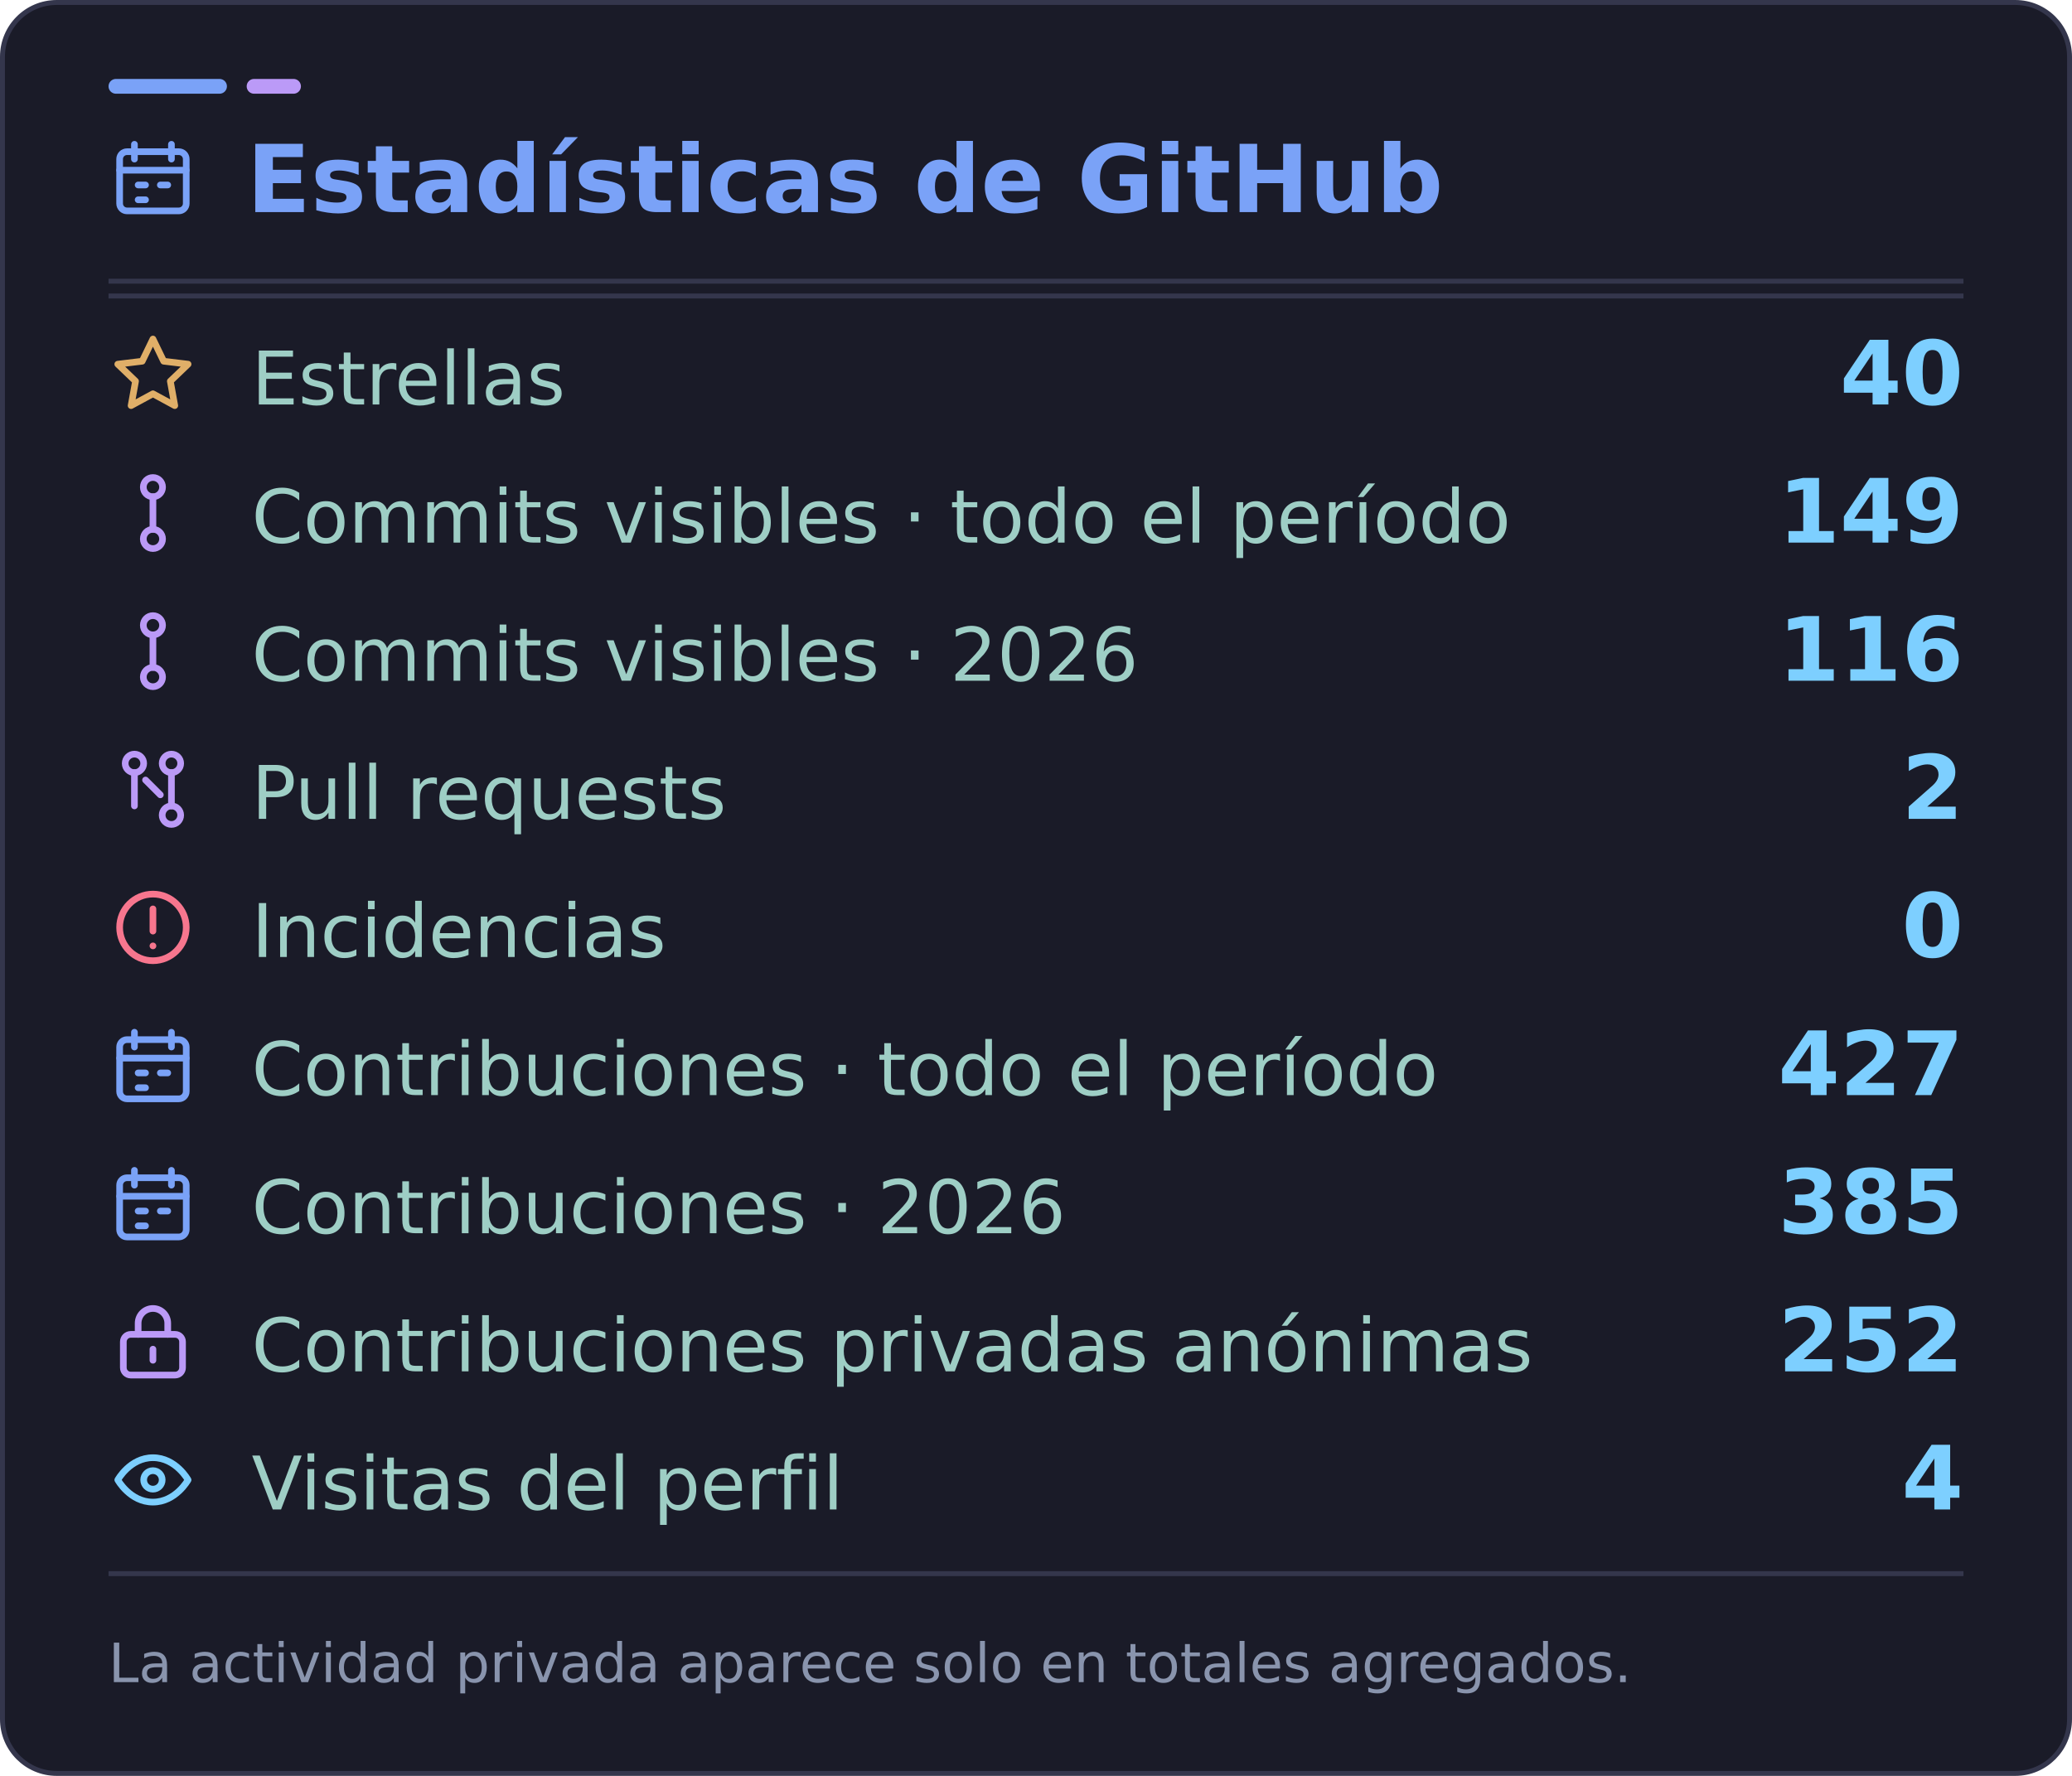
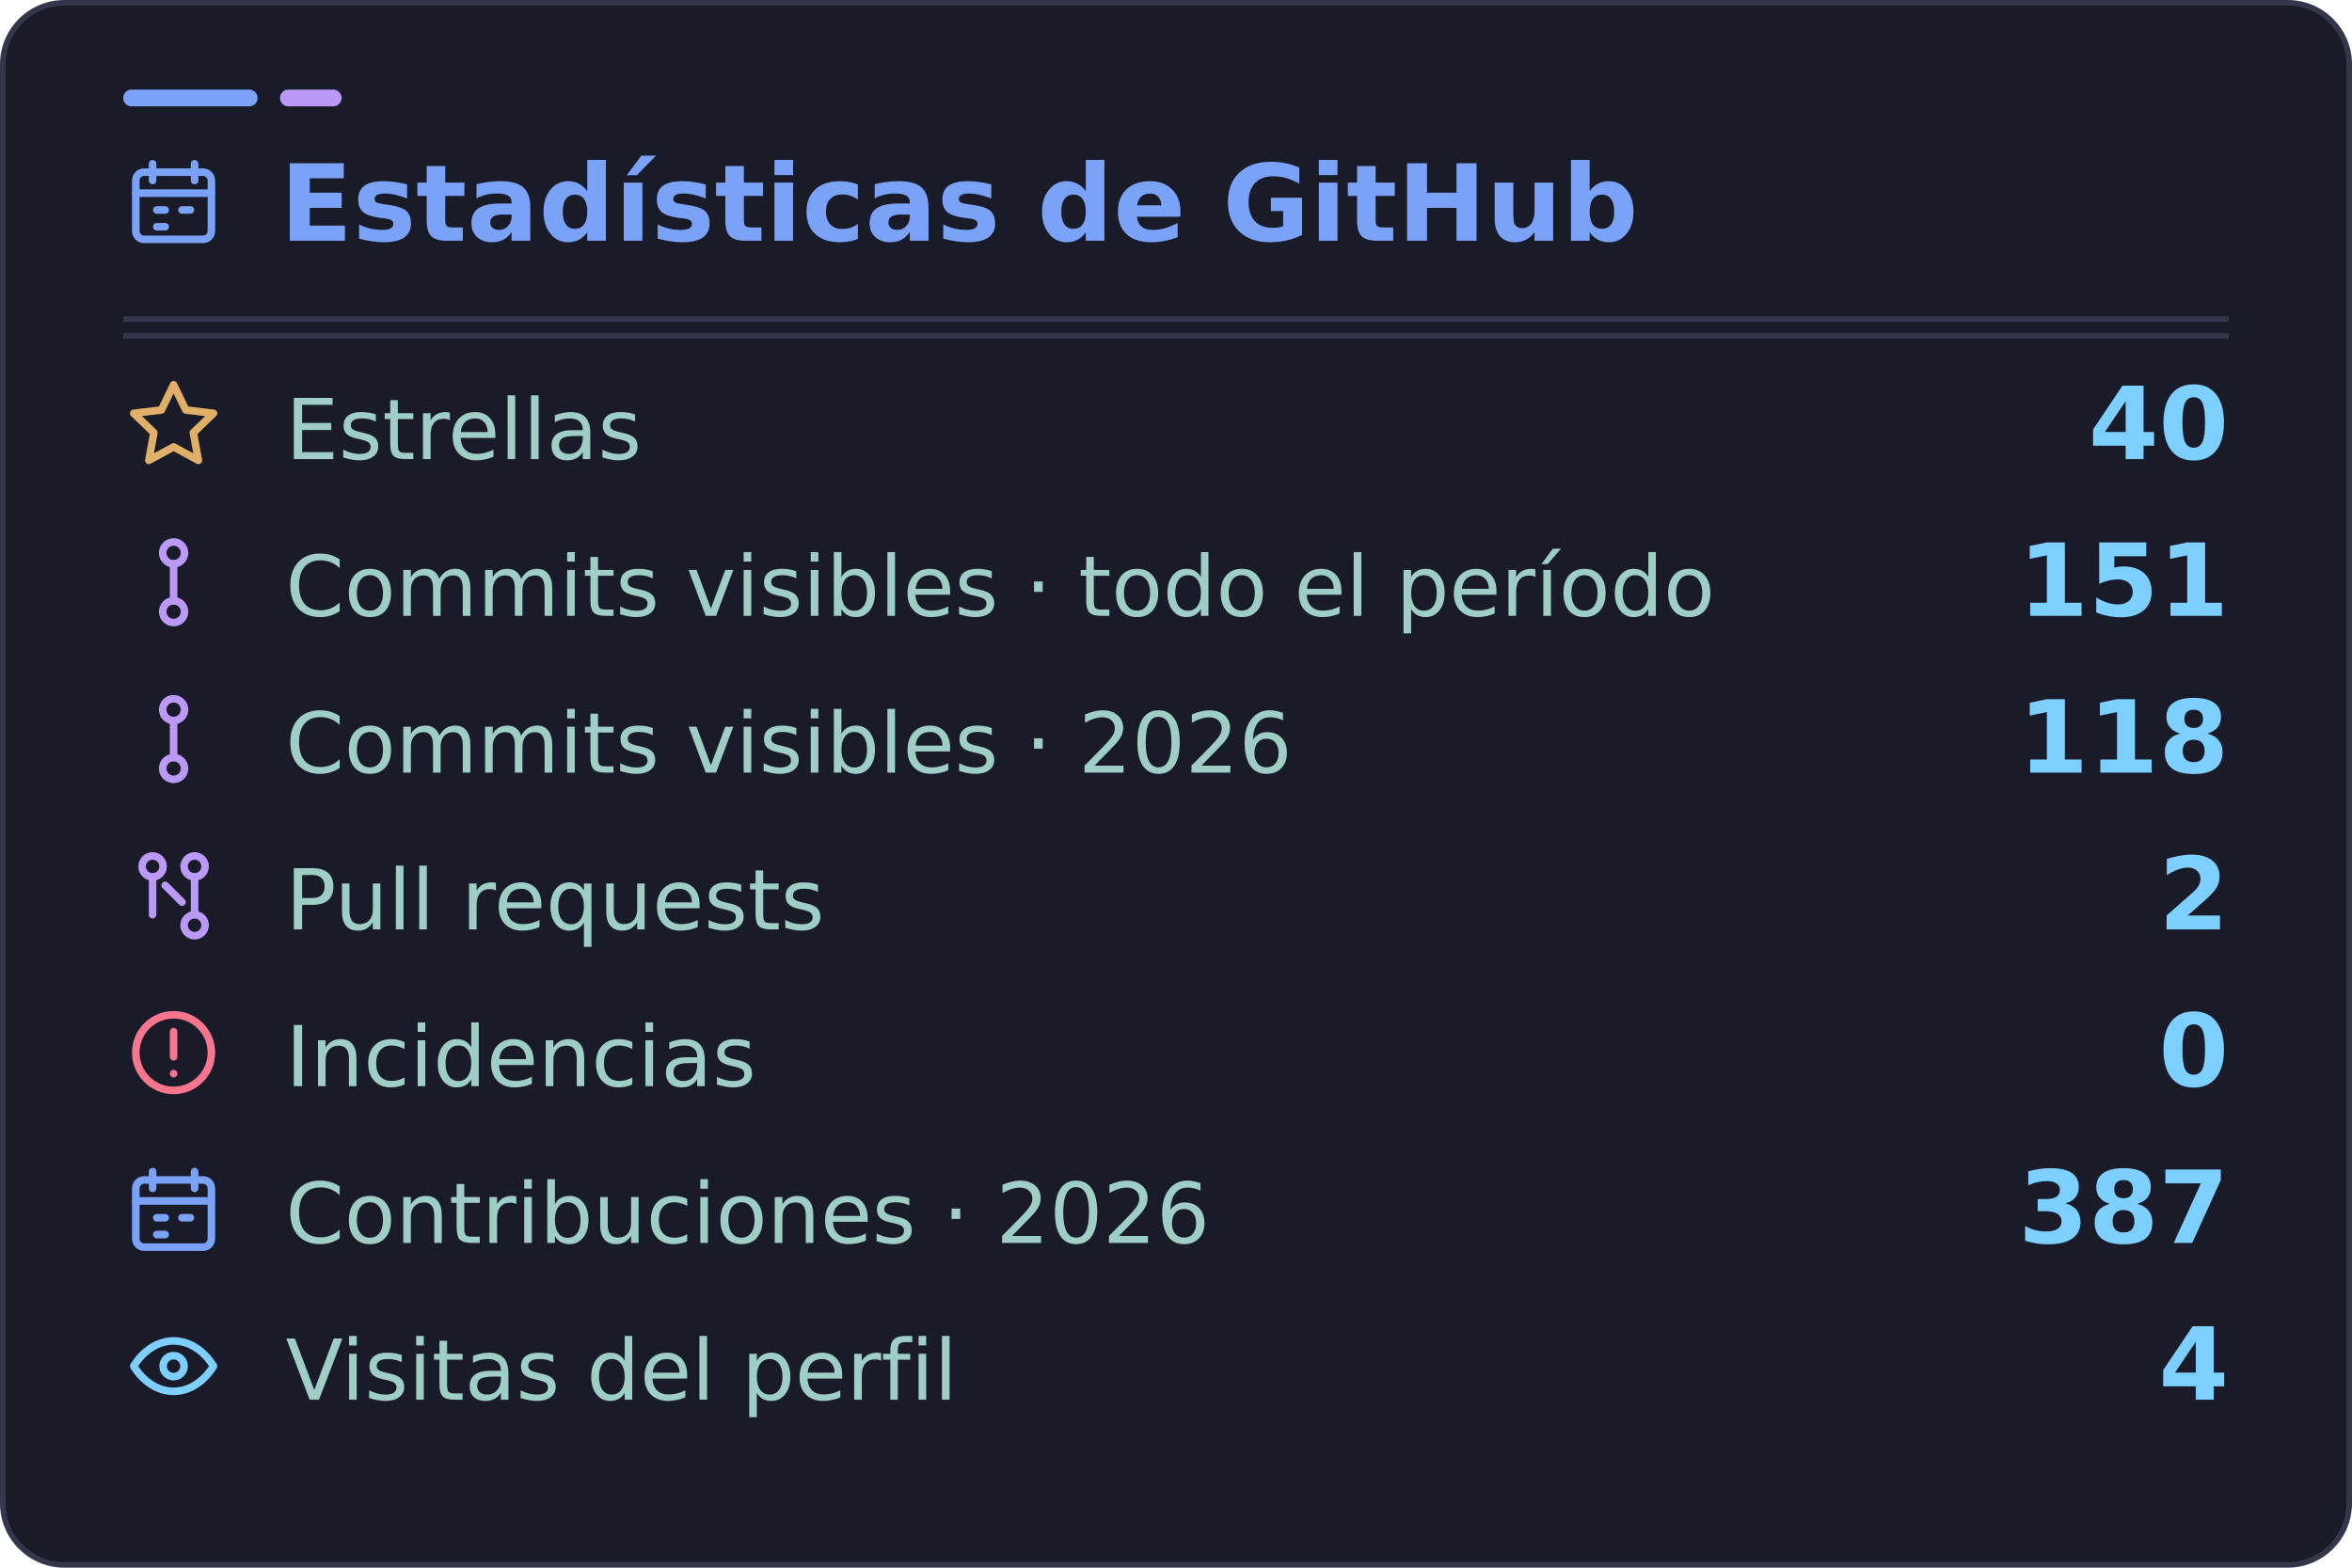
- <svg xmlns="http://www.w3.org/2000/svg" width="420" height="360" viewBox="0 0 420 360" role="img" aria-labelledby="title desc" data-visits="4">
-   <rect x="0.5" y="0.5" width="419" height="359" rx="11" fill="#1a1b28" stroke="#34364c" />
+ <svg xmlns="http://www.w3.org/2000/svg" width="420" height="280" viewBox="0 0 420 280" role="img" aria-labelledby="title desc" data-visits="4">
+   <rect x="0.5" y="0.5" width="419" height="279" rx="11" fill="#1a1b28" stroke="#34364c" />
  <rect x="22" y="16" width="24" height="3" rx="1.5" fill="#7aa2f7" />
  <rect x="50" y="16" width="11" height="3" rx="1.5" fill="#bb9af7" />
  <path d="M22 60H398" stroke="#34364c" />
  <g font-family="DejaVu Sans, Segoe UI, Arial, sans-serif">
    <svg x="22" y="27" width="18" height="18" viewBox="0 0 24 24" fill="none" stroke="#7aa2f7" stroke-width="1.8" stroke-linecap="round" stroke-linejoin="round" aria-hidden="true">
      <rect x="3" y="5" width="18" height="16" rx="2" />
      <path d="M7 3v4m10-4v4M3 10h18m-13 4h2m4 0h2m-8 4h2" />
    </svg>
    <text x="50" y="43" fill="#7aa2f7" font-size="19" font-weight="700">Estadísticas de GitHub</text>
    <path d="M22 57H398" stroke="#34364c" />
    <svg x="22" y="67" width="18" height="18" viewBox="0 0 24 24" fill="none" stroke="#e0af68" stroke-width="1.8" stroke-linecap="round" stroke-linejoin="round" aria-hidden="true">
      <path d="m12 2.3 2.9 6 6.6.8-4.8 4.6 1.2 6.6-5.9-3.2-5.9 3.2 1.2-6.6-4.8-4.6 6.6-.8 2.9-6Z" />
    </svg>
    <text x="51" y="82" fill="#9ecec5" font-size="15">Estrellas</text>
    <text x="398" y="82" text-anchor="end" fill="#7dcfff" font-size="18" font-weight="700">40</text>
    <svg x="22" y="95" width="18" height="18" viewBox="0 0 24 24" fill="none" stroke="#bb9af7" stroke-width="1.8" stroke-linecap="round" stroke-linejoin="round" aria-hidden="true">
      <circle cx="12" cy="5" r="2.6" />
      <circle cx="12" cy="19" r="2.6" />
      <path d="M12 7.6v8.8" />
    </svg>
    <text x="51" y="110" fill="#9ecec5" font-size="15">Commits visibles · todo el período</text>
-     <text x="398" y="110" text-anchor="end" fill="#7dcfff" font-size="18" font-weight="700">149</text>
+     <text x="398" y="110" text-anchor="end" fill="#7dcfff" font-size="18" font-weight="700">151</text>
    <svg x="22" y="123" width="18" height="18" viewBox="0 0 24 24" fill="none" stroke="#bb9af7" stroke-width="1.8" stroke-linecap="round" stroke-linejoin="round" aria-hidden="true">
      <circle cx="12" cy="5" r="2.6" />
      <circle cx="12" cy="19" r="2.6" />
      <path d="M12 7.6v8.8" />
    </svg>
    <text x="51" y="138" fill="#9ecec5" font-size="15">Commits visibles · 2026</text>
-     <text x="398" y="138" text-anchor="end" fill="#7dcfff" font-size="18" font-weight="700">116</text>
+     <text x="398" y="138" text-anchor="end" fill="#7dcfff" font-size="18" font-weight="700">118</text>
    <svg x="22" y="151" width="18" height="18" viewBox="0 0 24 24" fill="none" stroke="#bb9af7" stroke-width="1.8" stroke-linecap="round" stroke-linejoin="round" aria-hidden="true">
      <circle cx="7" cy="5" r="2.5" />
      <circle cx="17" cy="19" r="2.5" />
      <circle cx="17" cy="5" r="2.5" />
      <path d="M7 7.5v9m10-9v9m-7-7 4 4" />
    </svg>
    <text x="51" y="166" fill="#9ecec5" font-size="15">Pull requests</text>
    <text x="398" y="166" text-anchor="end" fill="#7dcfff" font-size="18" font-weight="700">2</text>
    <svg x="22" y="179" width="18" height="18" viewBox="0 0 24 24" fill="none" stroke="#f7768e" stroke-width="1.8" stroke-linecap="round" stroke-linejoin="round" aria-hidden="true">
      <circle cx="12" cy="12" r="9" />
      <path d="M12 7v6m0 4h.01" />
    </svg>
    <text x="51" y="194" fill="#9ecec5" font-size="15">Incidencias</text>
    <text x="398" y="194" text-anchor="end" fill="#7dcfff" font-size="18" font-weight="700">0</text>
    <svg x="22" y="207" width="18" height="18" viewBox="0 0 24 24" fill="none" stroke="#7aa2f7" stroke-width="1.8" stroke-linecap="round" stroke-linejoin="round" aria-hidden="true">
      <rect x="3" y="5" width="18" height="16" rx="2" />
      <path d="M7 3v4m10-4v4M3 10h18m-13 4h2m4 0h2m-8 4h2" />
    </svg>
-     <text x="51" y="222" fill="#9ecec5" font-size="15">Contribuciones · todo el período</text>
-     <text x="398" y="222" text-anchor="end" fill="#7dcfff" font-size="18" font-weight="700">427</text>
-     <svg x="22" y="235" width="18" height="18" viewBox="0 0 24 24" fill="none" stroke="#7aa2f7" stroke-width="1.8" stroke-linecap="round" stroke-linejoin="round" aria-hidden="true">
-       <rect x="3" y="5" width="18" height="16" rx="2" />
-       <path d="M7 3v4m10-4v4M3 10h18m-13 4h2m4 0h2m-8 4h2" />
-     </svg>
-     <text x="51" y="250" fill="#9ecec5" font-size="15">Contribuciones · 2026</text>
-     <text x="398" y="250" text-anchor="end" fill="#7dcfff" font-size="18" font-weight="700">385</text>
-     <svg x="22" y="263" width="18" height="18" viewBox="0 0 24 24" fill="none" stroke="#bb9af7" stroke-width="1.8" stroke-linecap="round" stroke-linejoin="round" aria-hidden="true">
-       <rect x="4" y="10" width="16" height="11" rx="2" />
-       <path d="M8 10V7a4 4 0 0 1 8 0v3m-4 4v3" />
-     </svg>
-     <text x="51" y="278" fill="#9ecec5" font-size="15">Contribuciones privadas anónimas</text>
-     <text x="398" y="278" text-anchor="end" fill="#7dcfff" font-size="18" font-weight="700">252</text>
-     <svg x="22" y="291" width="18" height="18" viewBox="0 0 24 24" fill="none" stroke="#7dcfff" stroke-width="1.8" stroke-linecap="round" stroke-linejoin="round" aria-hidden="true">
+     <text x="51" y="222" fill="#9ecec5" font-size="15">Contribuciones · 2026</text>
+     <text x="398" y="222" text-anchor="end" fill="#7dcfff" font-size="18" font-weight="700">387</text>
+     <svg x="22" y="235" width="18" height="18" viewBox="0 0 24 24" fill="none" stroke="#7dcfff" stroke-width="1.8" stroke-linecap="round" stroke-linejoin="round" aria-hidden="true">
      <path d="M2.5 12s3.3-6 9.5-6 9.5 6 9.5 6-3.3 6-9.5 6-9.5-6-9.5-6Z" />
      <circle cx="12" cy="12" r="2.5" />
    </svg>
-     <text x="51" y="306" fill="#9ecec5" font-size="15">Visitas del perfil</text>
-     <text id="visits-value" x="398" y="306" text-anchor="end" fill="#7dcfff" font-size="18" font-weight="700">4</text>
-     <path d="M22 319H398" stroke="#34364c" />
-     <text x="22" y="341" fill="#8994ad" font-size="11">La actividad privada aparece solo en totales agregados.</text>
+     <text x="51" y="250" fill="#9ecec5" font-size="15">Visitas del perfil</text>
+     <text id="visits-value" x="398" y="250" text-anchor="end" fill="#7dcfff" font-size="18" font-weight="700">4</text>
  </g>
</svg>
